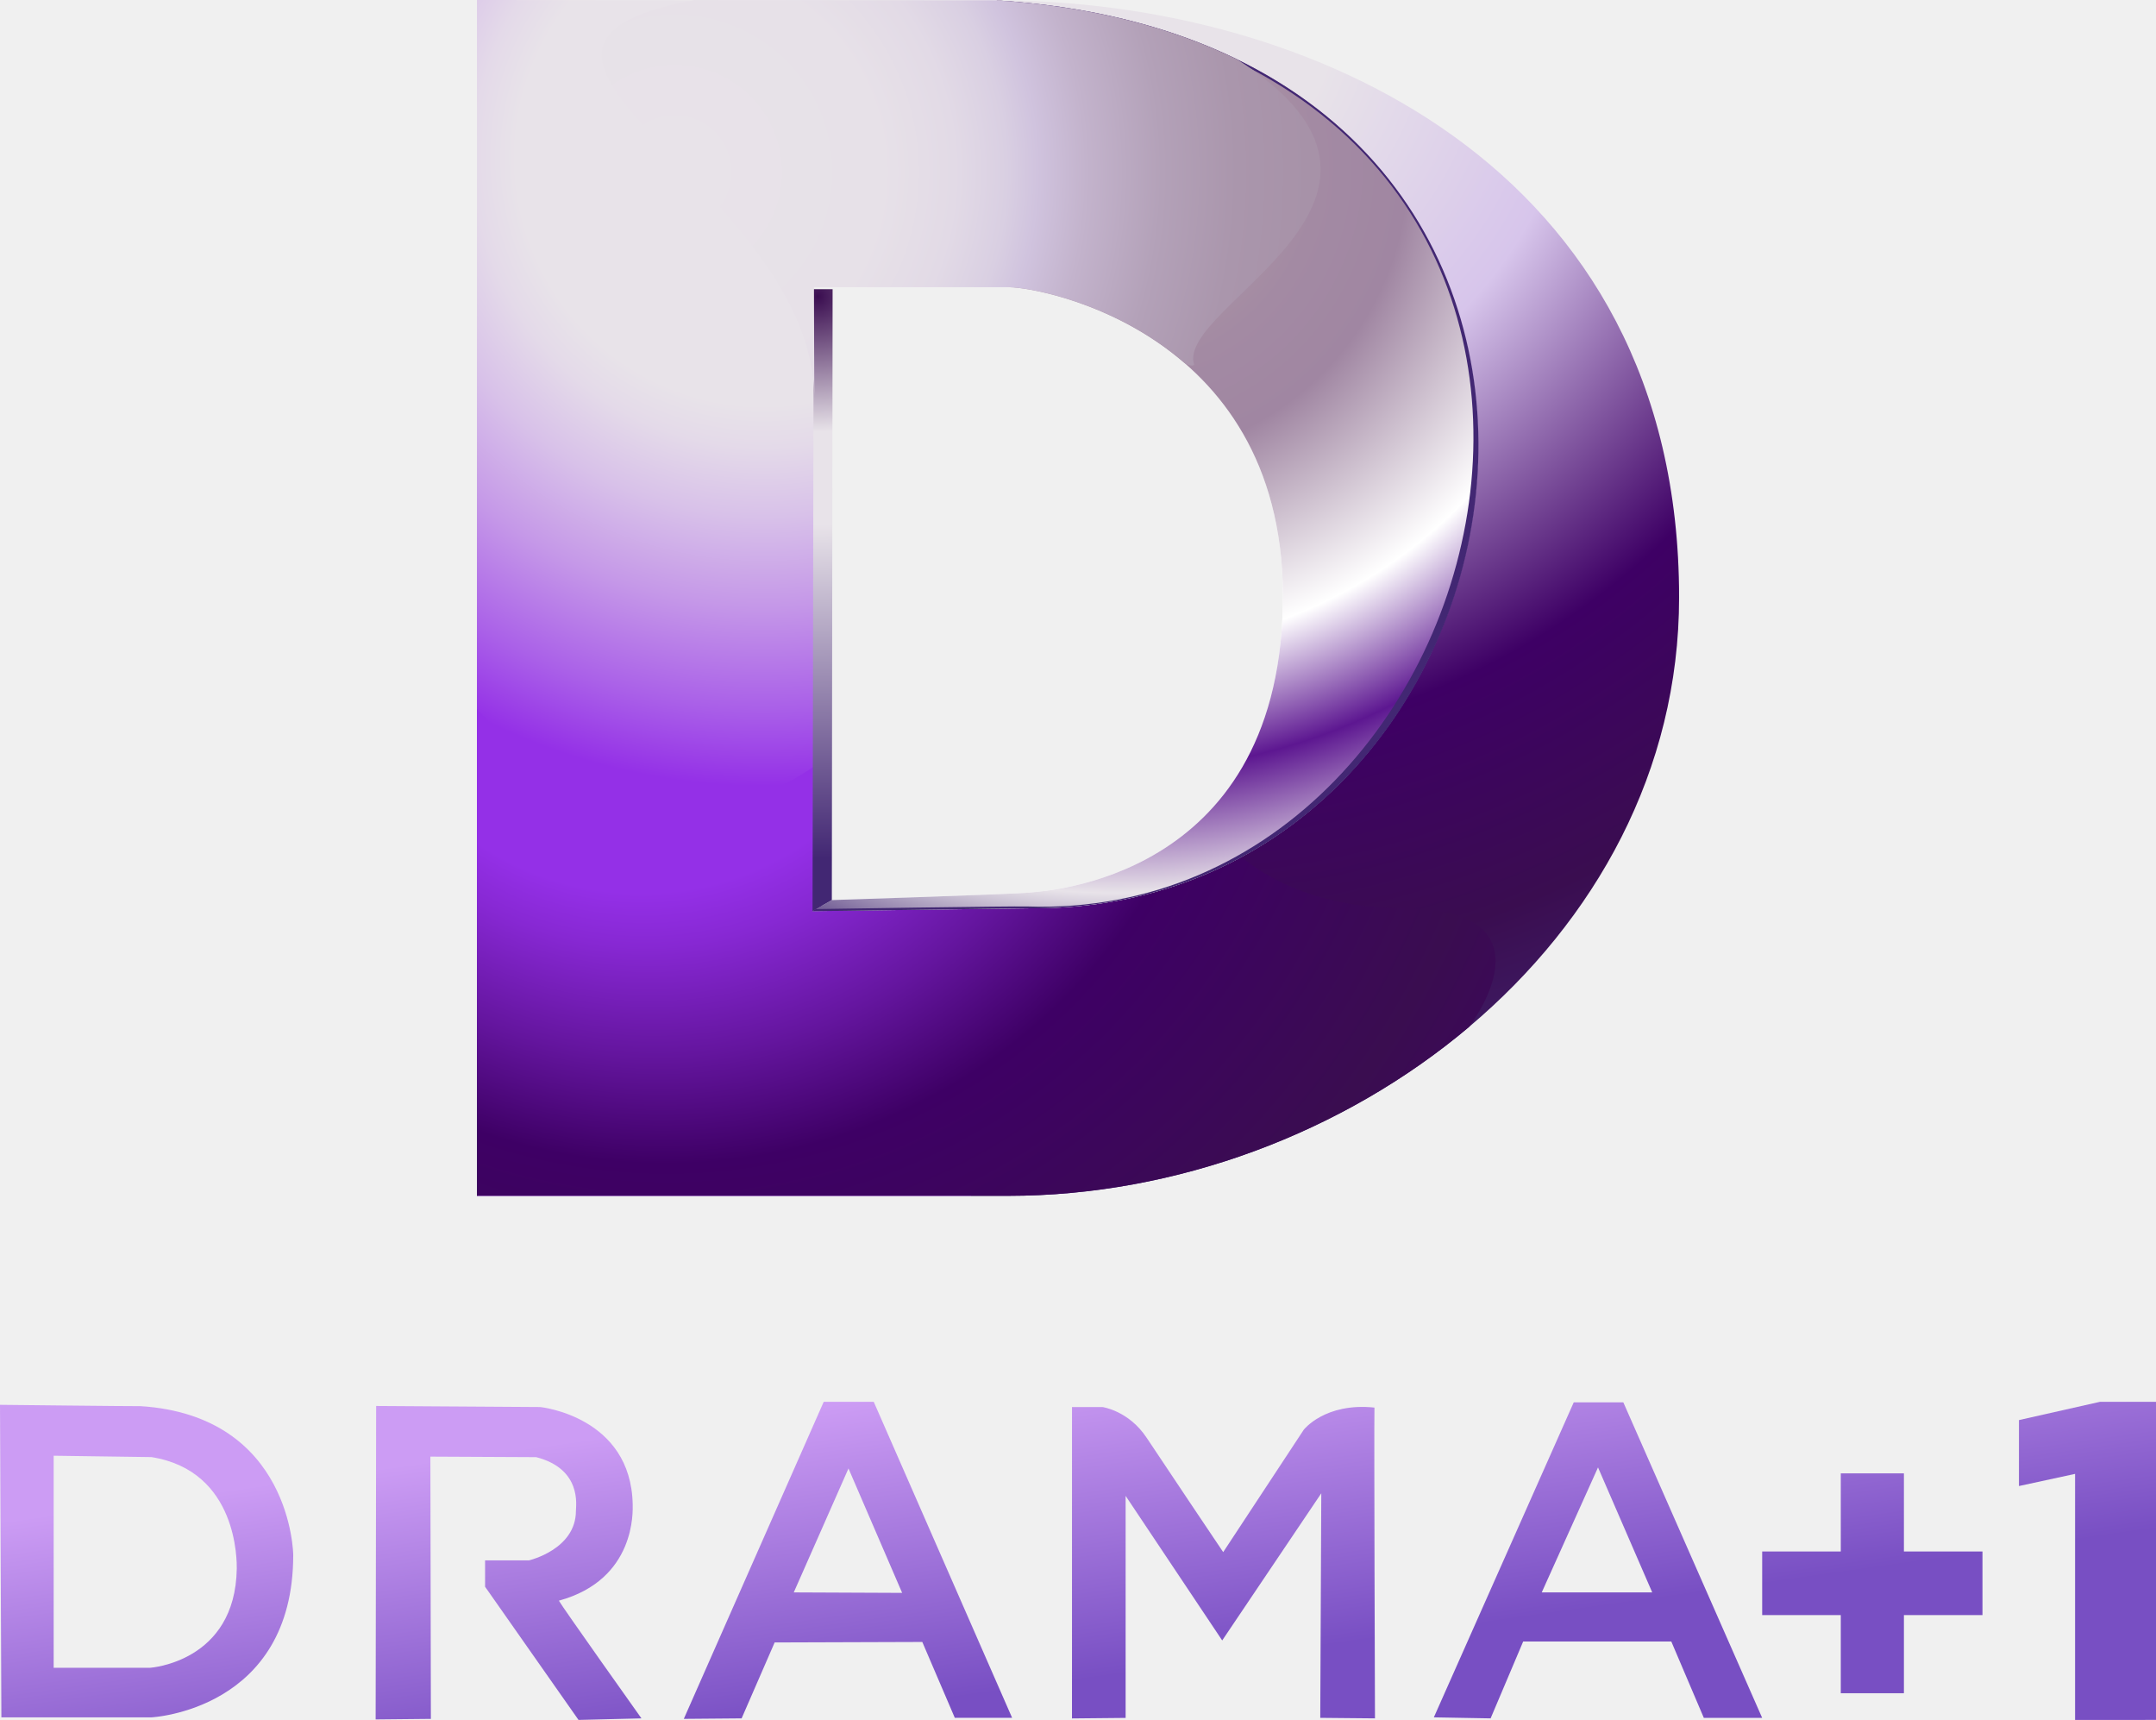
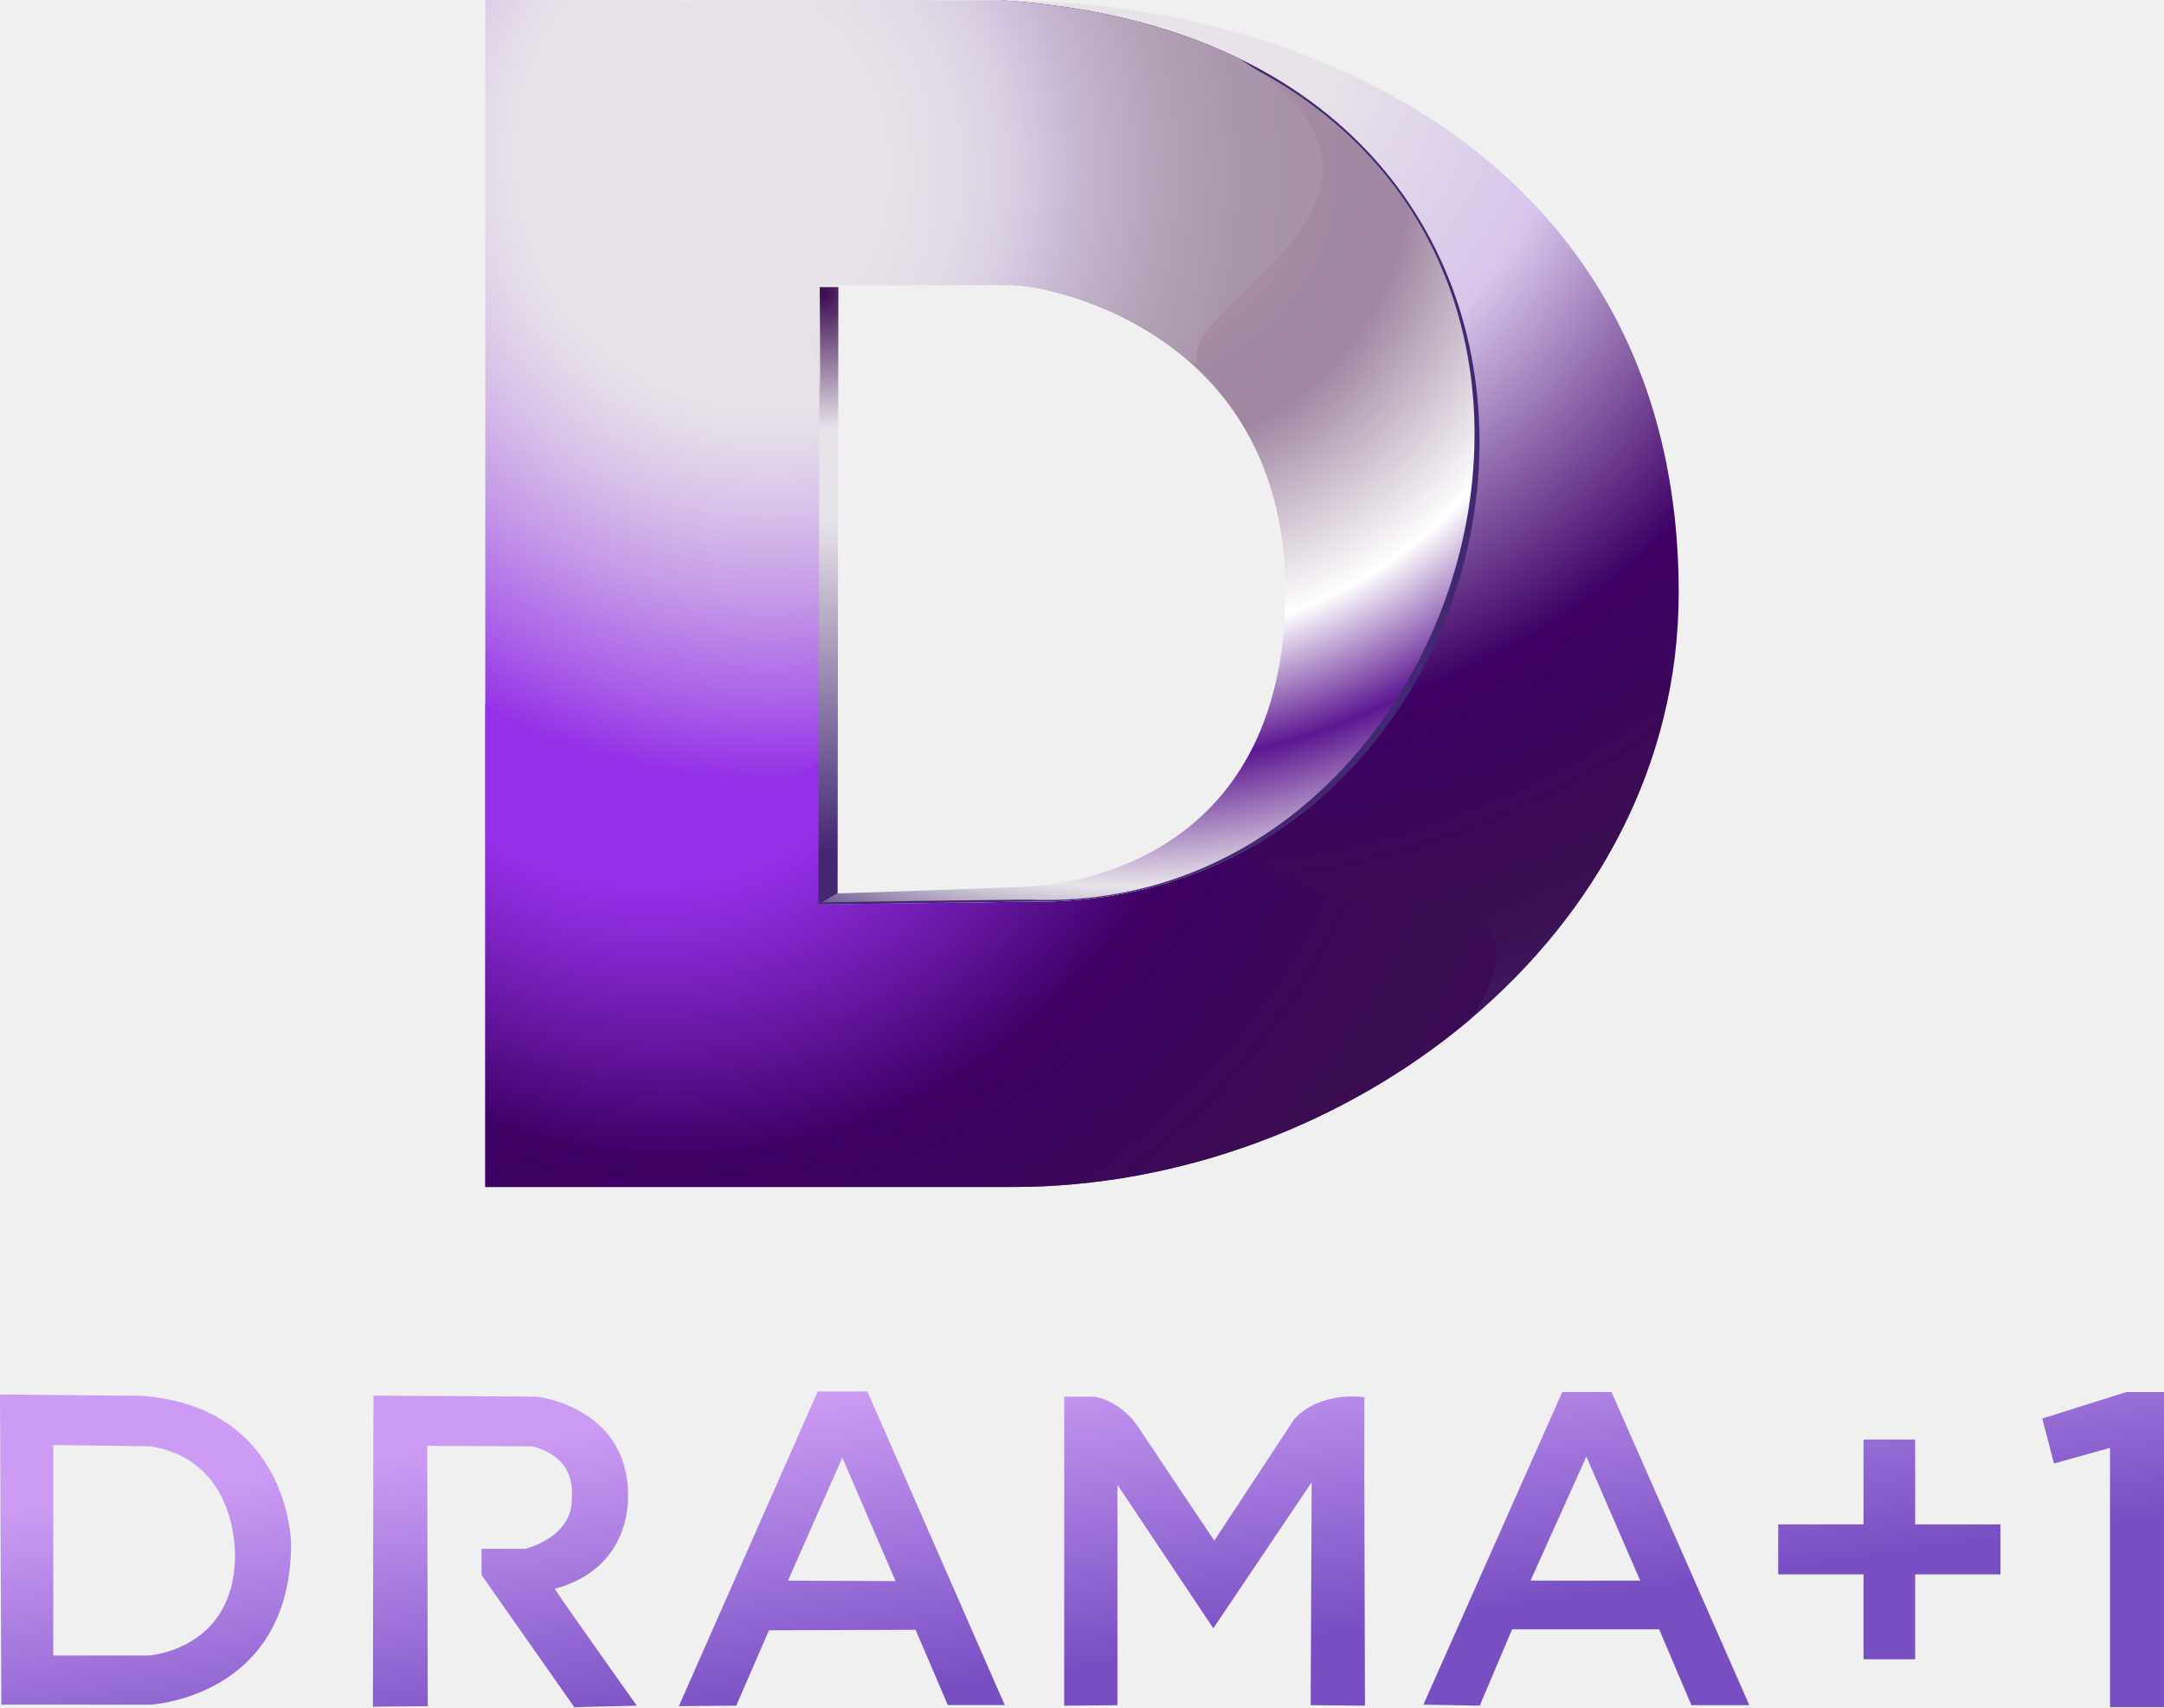
- <svg xmlns="http://www.w3.org/2000/svg" width="194.23mm" height="154.91mm" version="1.1" viewBox="0 0 194.23 154.91">
+ <svg xmlns="http://www.w3.org/2000/svg" width="196.38mm" height="154.91mm" version="1.1" viewBox="0 0 196.38 154.91">
  <defs>
    <radialGradient id="p" cx="55.642" cy=".788" r="65.638" gradientUnits="userSpaceOnUse">
      <stop stop-color="#e8e3e9" offset="0" />
      <stop stop-color="#e8e3e9" offset=".147" />
      <stop stop-color="#d7c5eb" offset=".359" />
      <stop stop-color="#3e0065" offset=".618" />
      <stop stop-color="#3a0d50" offset=".812" />
      <stop stop-color="#422773" offset="1" />
    </radialGradient>
    <radialGradient id="n" cx="33.638" cy="8.766" r="52.943" gradientUnits="userSpaceOnUse">
      <stop stop-color="#e8e3e9" offset="0" />
      <stop stop-color="#e8e3e9" offset=".26" />
      <stop stop-color="#e4dae9" offset=".304" />
      <stop stop-color="#d8c1e9" offset=".377" />
      <stop stop-color="#c598e8" offset=".47" />
      <stop stop-color="#aa60e8" offset=".578" />
      <stop stop-color="#9430e7" offset=".66" />
    </radialGradient>
    <radialGradient id="m" cx="30.73" cy="32.725" r="59.404" fx="25.367" fy="33.916" gradientUnits="userSpaceOnUse">
      <stop stop-color="#9430e7" offset=".27" />
      <stop stop-color="#8728d3" offset=".321" />
      <stop stop-color="#64159e" offset=".426" />
      <stop stop-color="#3e0065" offset=".529" />
      <stop stop-color="#3a0d50" offset=".776" />
      <stop stop-color="#3e0065" offset="1" />
    </radialGradient>
    <radialGradient id="l" cx="53.342" cy="9.074" r="46.286" fx="53.002" fy="9.284" gradientUnits="userSpaceOnUse">
      <stop stop-color="#b5a3a7" offset=".066" />
      <stop stop-color="#ac96a5" offset=".139" />
      <stop stop-color="#a38aa3" offset=".246" />
      <stop stop-color="#a086a2" offset=".353" />
      <stop stop-color="#fff" offset=".582" />
      <stop stop-color="#5d1791" offset=".729" />
      <stop stop-color="#e8e3e9" offset=".876" />
      <stop stop-color="#422773" offset="1" />
    </radialGradient>
    <radialGradient id="k" cx="67.653" cy="32.666" r="31.265" gradientUnits="userSpaceOnUse">
      <stop stop-color="#3a0d50" offset="0" />
      <stop stop-color="#e8e3e9" offset=".241" />
      <stop stop-color="#e8e3e9" offset=".406" />
      <stop stop-color="#422773" offset="1" />
    </radialGradient>
    <radialGradient id="j" cx="50.538" cy="26.968" r="27.466" fx="35.574" fy="3.936" gradientUnits="userSpaceOnUse">
      <stop stop-color="#fff" offset=".018" />
      <stop stop-color="#422773" offset=".912" />
    </radialGradient>
    <radialGradient id="i" cx="28.697" cy="9.567" r="35.36" gradientUnits="userSpaceOnUse">
      <stop stop-color="#e8e3e9" offset=".01" />
      <stop stop-color="#e7e1e8" offset=".327" />
      <stop stop-color="#e2dae6" offset=".441" />
      <stop stop-color="#d9cfe2" offset=".522" />
      <stop stop-color="#d0c3de" offset=".57" />
      <stop stop-color="#c3b3cc" offset=".647" />
      <stop stop-color="#b3a1b8" offset=".766" />
      <stop stop-color="#aa96ac" offset=".884" />
      <stop stop-color="#a792a8" offset="1" />
    </radialGradient>
-     <linearGradient id="o-9" x1="285.22" x2="299.79" y1="477.89" y2="581.59" gradientTransform="matrix(.26458 0 0 .26458 0 -.0013)" gradientUnits="userSpaceOnUse">
+     <linearGradient id="linearGradient982" x1="285.22" x2="299.79" y1="477.89" y2="581.59" gradientTransform="matrix(.26458 0 0 .26458 0 -.0013)" gradientUnits="userSpaceOnUse">
      <stop stop-color="#cc9cf4" offset="0" />
      <stop stop-color="#784fc3" offset="1" />
    </linearGradient>
  </defs>
-   <g transform="matrix(1.6199 0 0 1.6199 14.306 0)">
+   <g transform="matrix(1.6199 0 0 1.6199 15.379 0)">
    <path d="m45.172 66.49h2.07c18.647 0 37.307-13.998 37.307-33.276 0-24.096-20.756-33.193-37.939-33.193l0.352 8.37c30.601 5.891 22.494 42.65-1.79 41.809z" fill="url(#p)" />
    <path d="m36.518 49.348-0.091-33.379h10.853l-0.67-15.948c-0.588-3e-3 -28.918-0.021-28.918-0.021v66.491h27.481v-16.29l-8.647 0.167z" fill="url(#n)" />
    <path d="m17.691 39.417v27.073h29.551c9.31 0 18.624-3.49 25.615-9.383 0 0 5.118-6.562-3.663-6.605-7.787-0.037-10.557-4.498-10.557-4.498-3.54 2.738-8.109 4.381-13.465 4.196l-8.647 0.167-7e-3 -1.019s-0.028-3.384-0.028-6.76c-10.27 6.999-18.799-3.171-18.799-3.171z" fill="url(#m)" />
    <path d="m47.279 15.969c1.824 0 15.596 2.553 15.23 17.784s-13.315 15.778-14.045 15.87c-0.729 0.091-11.035 0.422-11.035 0.422l-1.074 0.614 11.938-0.155c29.805 0.357 37.482-48.003-1.69-50.483z" fill="#fff" />
    <path d="m47.279 15.969c1.824 0 15.596 2.553 15.23 17.784s-13.315 15.778-14.045 15.87c-0.729 0.091-11.035 0.422-11.035 0.422l-1.074 0.614 11.938-0.155c29.805 0.357 37.482-48.003-1.69-50.483z" fill="url(#l)" />
    <path transform="translate(-31,-16.188)" d="m67.421 32.268-0.065 34.579 1.074-0.615 0.043-33.964z" fill="url(#k)" />
    <path d="m46.606 0.026c40.392 3.264 29.416 51.34 1.683 50.374-0.75-0.025-11.762 0.146-11.762 0.146l-0.174 0.117 11.94-0.16c29.885 0.357 37.482-48.003-1.69-50.483z" fill="url(#j)" />
    <path d="m36.456 22.238c0-2.295-0.029-6.269-0.029-6.269h10.853c1.024 0 5.812 0.804 9.75 4.202 0 0 0.377 0.258 0.551 0.109-1.097-3.284 14.523-9.223 2.388-16.979-3.64-1.774-8.072-2.945-13.358-3.28-0.323-2e-3 -9.04-8e-3 -16.819-0.014-14.713 2.718 6.729 10.443 6.664 22.231z" fill="url(#i)" />
  </g>
-   <g fill="url(#o-9)" stroke-width="1.62" style="font-variant-east_asian:normal">
-     <path d="m12.651 126.65c-0.638 0.013-12.651-0.12-12.651-0.12l0.125 28.149h13.517s12.775-0.62 12.775-14.633c0 0-0.126-12.53-13.764-13.397zm8.679 14.633c-0.125 8.435-7.816 8.932-7.816 8.932h-8.679v-19.1s8.31 0.123 8.806 0.123c7.811 1.241 7.69 9.426 7.69 10.045zm12.556-14.649 14.788 0.096s8.184 0.836 8.325 8.79c0 0.512 0.324 6.742-6.65 8.65 0.233 0.465 7.439 10.602 7.439 10.602l-5.671 0.139-8.417-11.997v-2.373h3.953s4.23-0.978 4.23-4.461c0-0.468 0.557-3.768-3.58-4.837-0.93 0-9.531-0.047-9.531-0.047l0.045 23.621-4.976 0.05zm44.828-0.373h-4.508l-12.603 28.554 5.208-0.044 2.976-6.838 13.301-0.044 2.929 6.834h5.164zm-7.205 17.164 4.929-11.163 4.835 11.206zm25.066-16.696h2.741s2.375 0.322 3.999 2.791c1.628 2.464 6.881 10.277 6.881 10.277l7.257-11.023s1.905-2.462 6.369-1.996c-0.044 2.138 0.047 27.993 0.047 27.993l-4.929-0.047 0.092-20.226-8.926 13.254-8.701-13.022v19.999l-4.832 0.047zm49.668-0.421h-4.468l-12.603 28.371 5.114 0.092 2.935-6.925h13.343l2.93 6.878h5.255zm-7.35 17.117 5.069-11.257 4.884 11.257z" style="font-variant-east_asian:normal" />
-     <g style="font-variant-east_asian:normal">
-       <path d="m171.52 139.74v-7.036h-5.687v7.036h-7.081v5.729h7.081v7.037h5.687v-7.037h7.077v-5.729z" style="font-variant-east_asian:normal" />
-       <path d="m194.23 154.91v-28.649h-5.056l-7.289 1.643v5.941l5.056-1.095v22.161z" style="font-variant-east_asian:normal" />
+   <g fill="url(#linearGradient982)" stroke-width="1.62">
+     <path d="m12.651 126.65c-0.638 0.013-12.651-0.12-12.651-0.12l0.125 28.149h13.517s12.775-0.62 12.775-14.633c0 0-0.126-12.53-13.764-13.397zm8.679 14.633c-0.125 8.435-7.816 8.932-7.816 8.932h-8.679v-19.1s8.31 0.123 8.806 0.123c7.811 1.241 7.69 9.426 7.69 10.045zm12.556-14.649 14.788 0.096s8.184 0.836 8.325 8.79c0 0.512 0.324 6.742-6.65 8.65 0.233 0.465 7.439 10.602 7.439 10.602l-5.671 0.139-8.417-11.997v-2.373h3.953s4.23-0.978 4.23-4.461c0-0.468 0.557-3.768-3.58-4.837-0.93 0-9.531-0.047-9.531-0.047l0.045 23.621-4.976 0.05zm44.828-0.373h-4.508l-12.603 28.554 5.208-0.044 2.976-6.838 13.301-0.044 2.929 6.834h5.164zm-7.205 17.164 4.929-11.163 4.835 11.206zm25.066-16.696h2.741s2.375 0.322 3.999 2.791c1.628 2.464 6.881 10.277 6.881 10.277l7.257-11.023s1.905-2.462 6.369-1.996c-0.044 2.138 0.047 27.993 0.047 27.993l-4.929-0.047 0.092-20.226-8.926 13.254-8.701-13.022v19.999l-4.832 0.047zm49.668-0.421h-4.468l-12.603 28.371 5.114 0.092 2.935-6.925h13.343l2.93 6.878h5.255zm-7.35 17.117 5.069-11.257 4.884 11.257z" />
+     <g transform="translate(5e-4,-4e-5)">
+       <path d="m192.97 126.31h3.409v28.596h-4.899v-23.53l-5.083 1.421-1.067-4.079z" />
+       <path d="m169.11 130.62v7.701h-7.74v4.539h7.74v7.701h4.688v-7.701h7.74v-4.539h-7.74v-7.701z" />
    </g>
  </g>
</svg>
